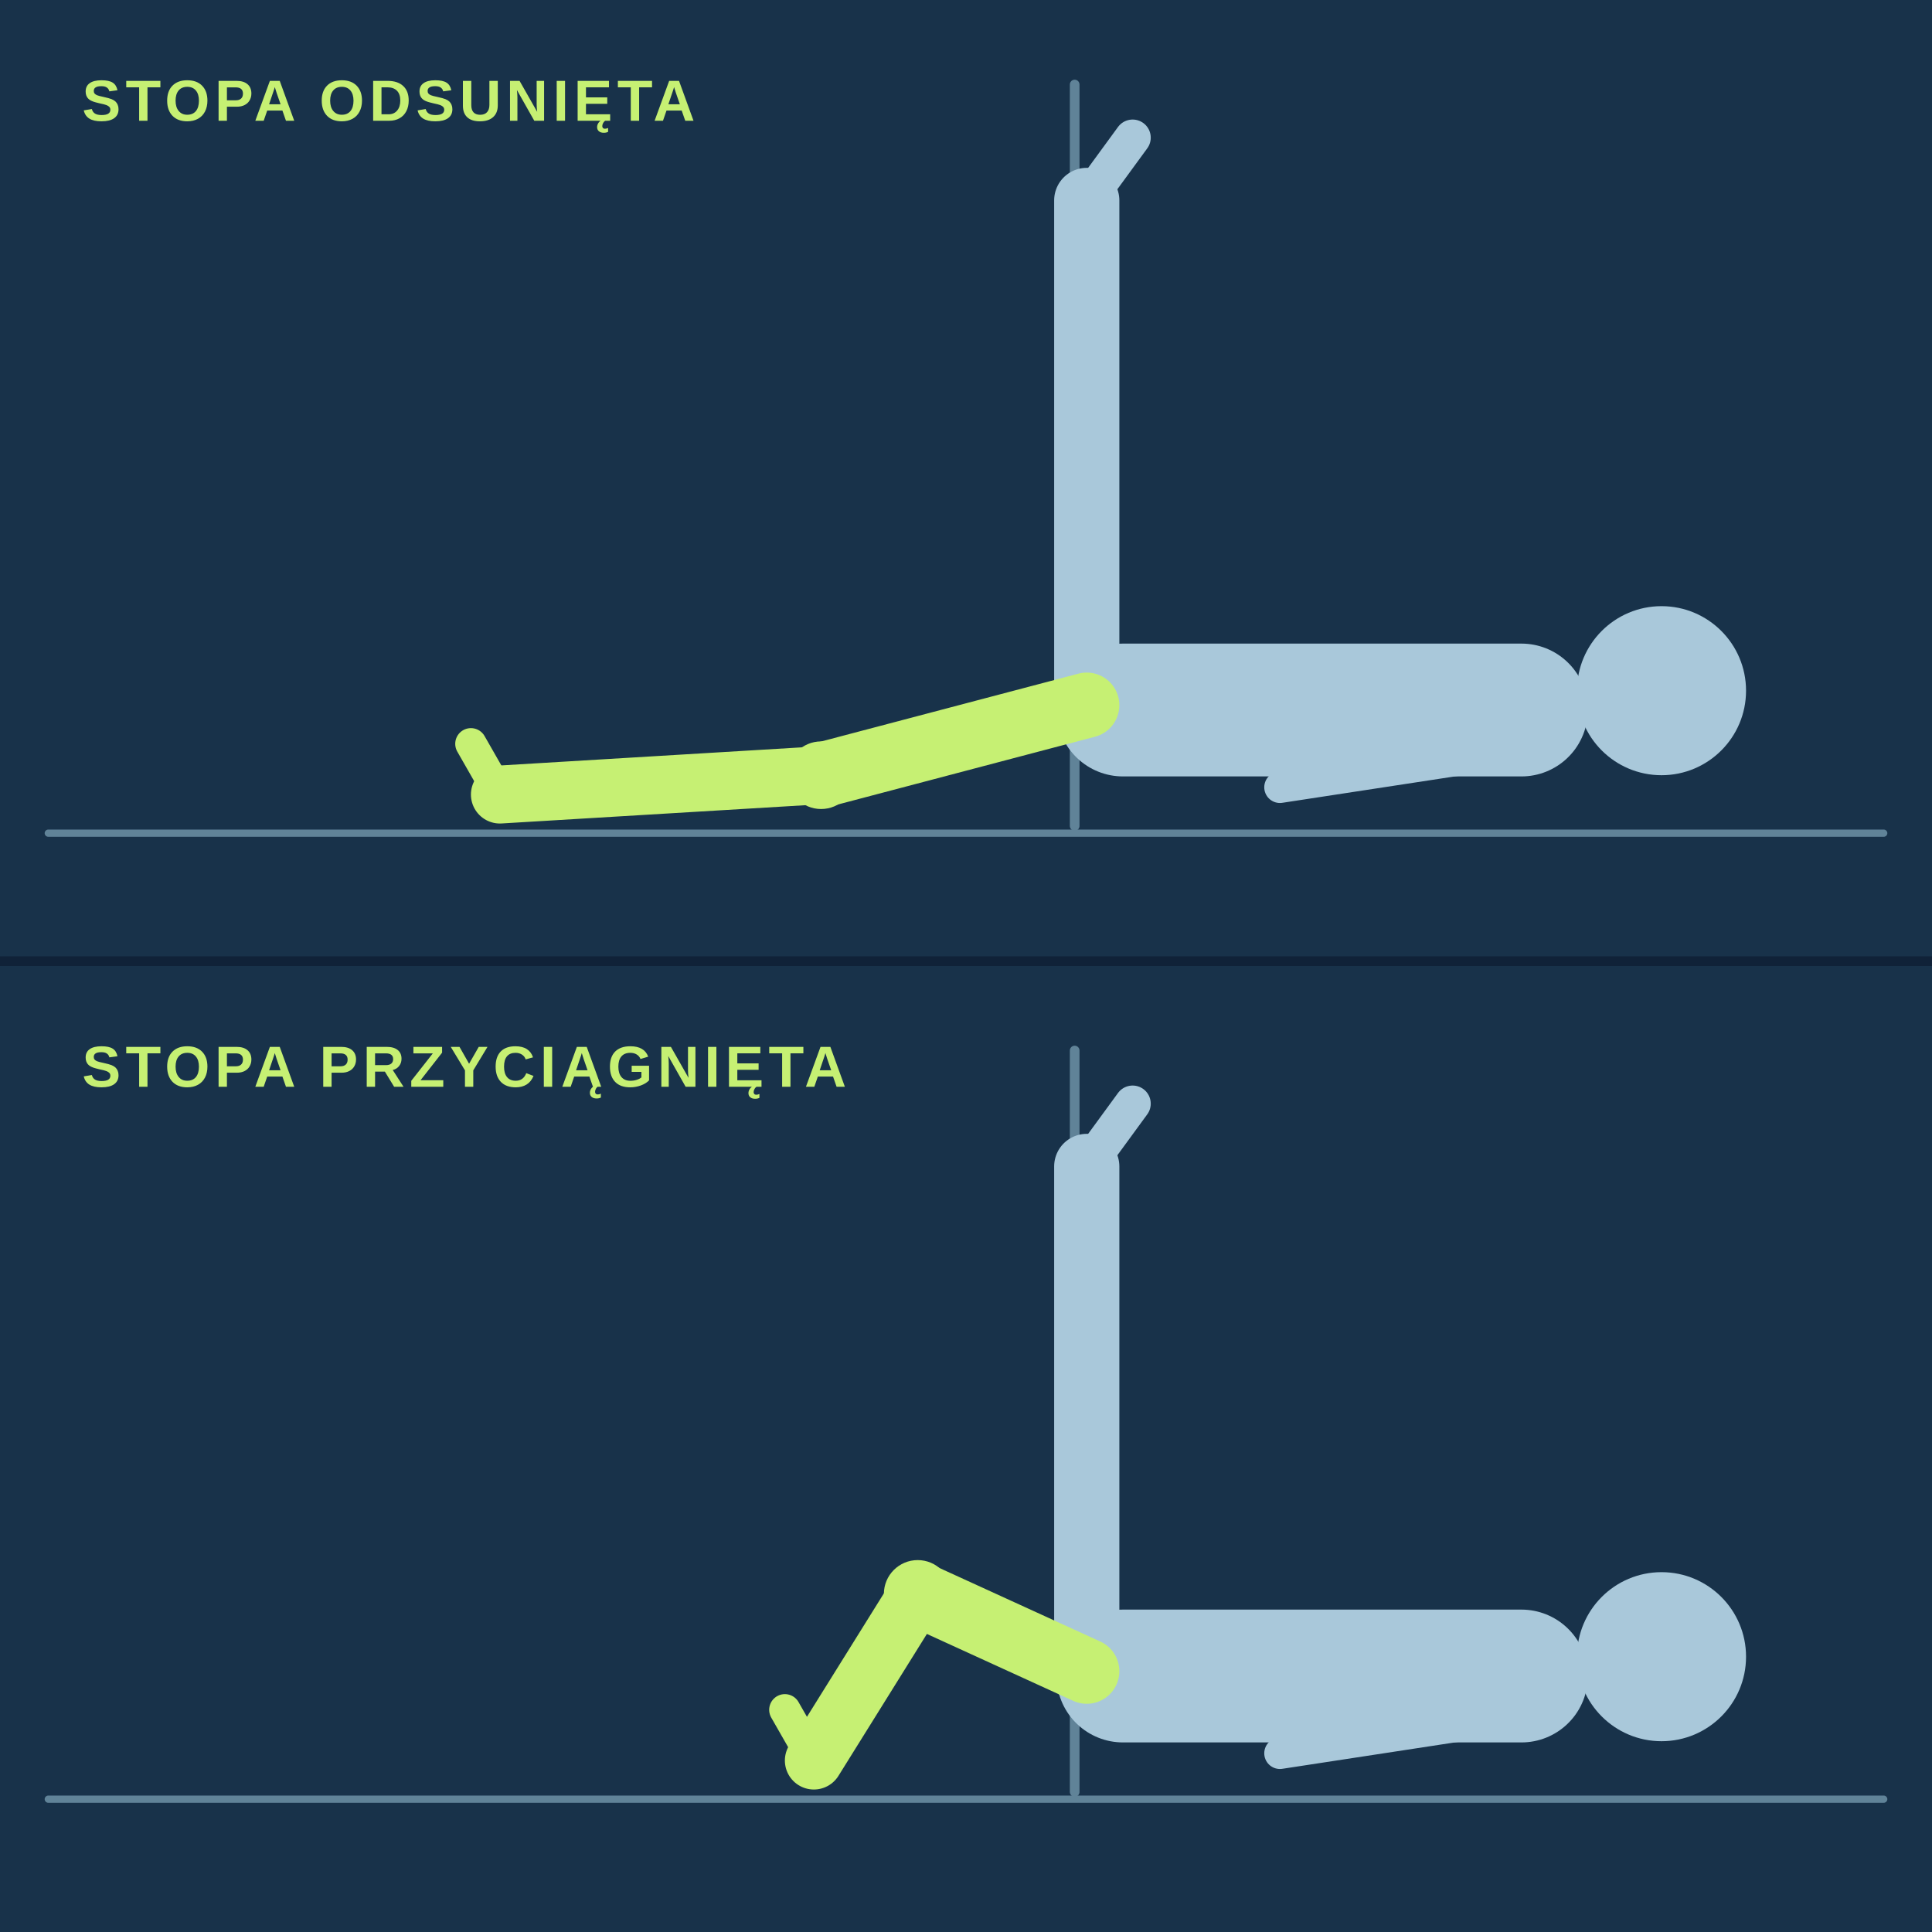
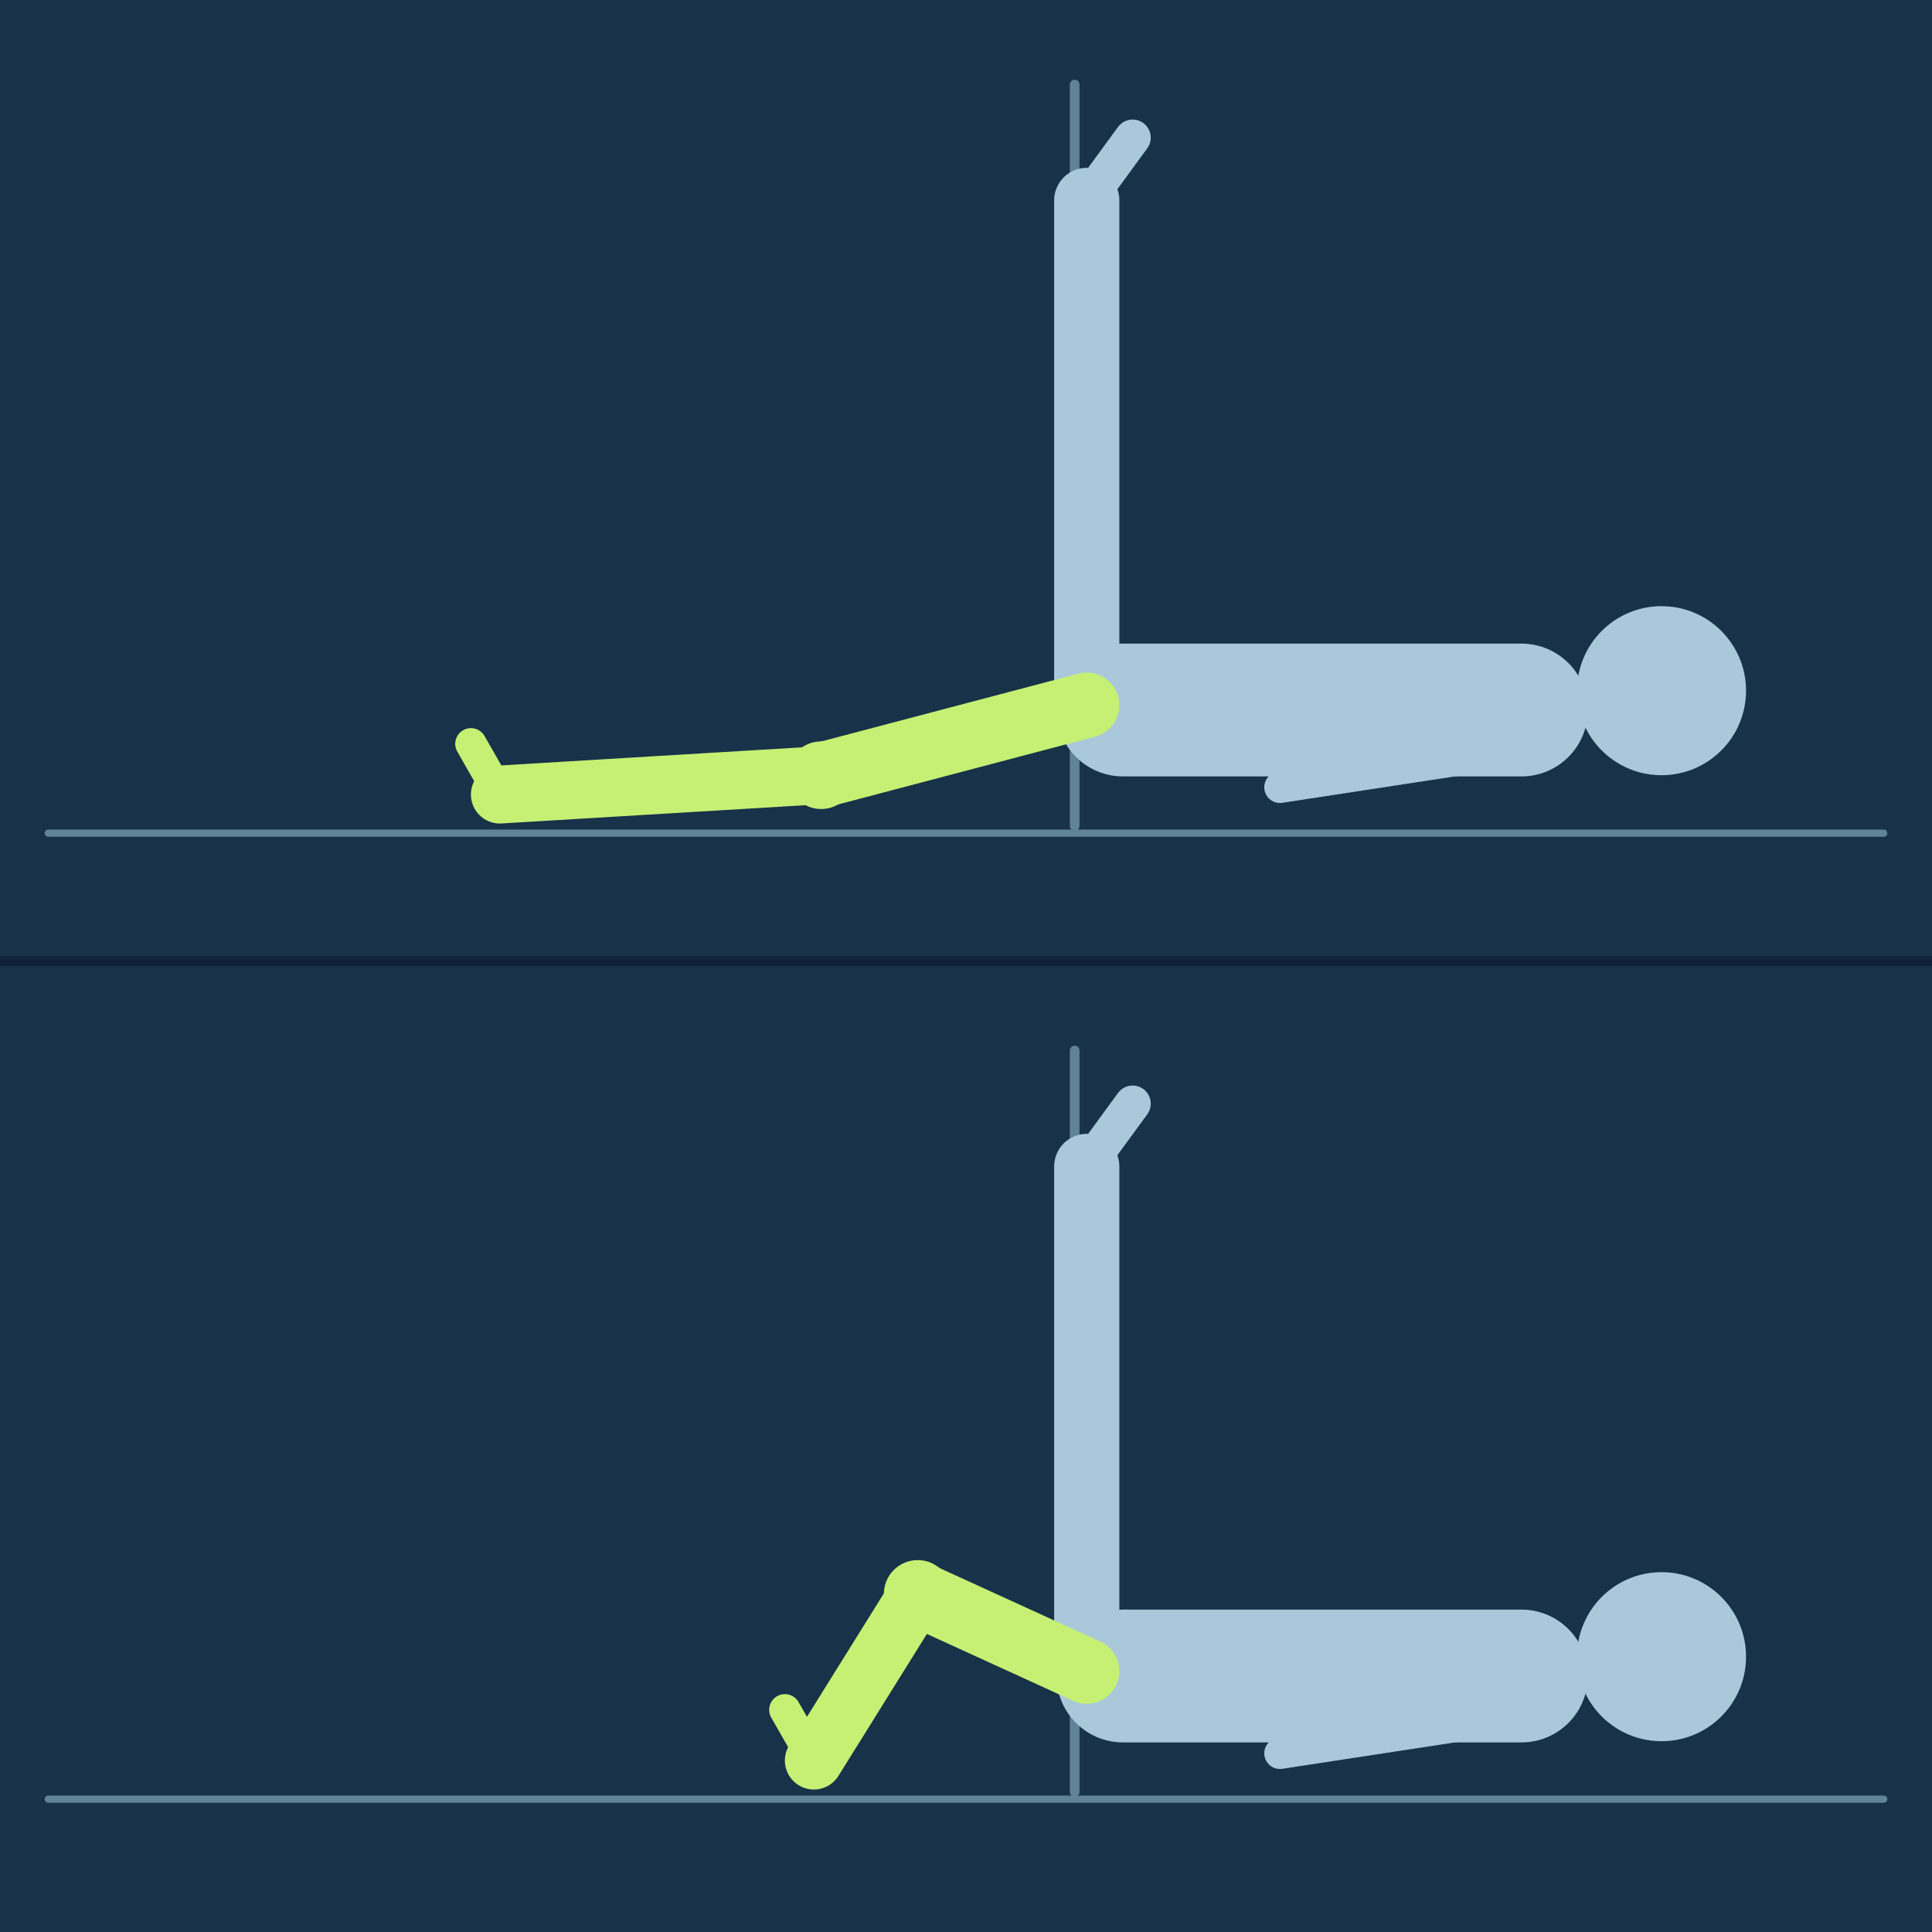
<svg xmlns="http://www.w3.org/2000/svg" viewBox="0 0 800 800" role="img">
  <g transform="translate(0 0)">
    <rect width="800" height="400" fill="#18324a" />
    <line x1="20" y1="345" x2="780" y2="345" stroke="#608398" stroke-width="3" stroke-linecap="round" />
    <line x1="445" y1="35" x2="445" y2="342" stroke="#608398" stroke-width="4" stroke-linecap="round" />
    <line x1="465" y1="294" x2="630" y2="294" stroke="#a9c8da" stroke-width="55" stroke-linecap="round" />
    <circle cx="688" cy="286" r="35" fill="#a9c8da" />
    <line x1="615" y1="313" x2="530" y2="326" stroke="#a9c8da" stroke-width="13" stroke-linecap="round" />
    <line x1="450" y1="292" x2="450" y2="83" stroke="#a9c8da" stroke-width="27" stroke-linecap="round" />
    <line x1="450" y1="83" x2="469" y2="57" stroke="#a9c8da" stroke-width="15" stroke-linecap="round" />
    <circle cx="450" cy="292" r="15" fill="#a9c8da" />
    <line x1="450" y1="292" x2="340" y2="321" stroke="#c6f073" stroke-width="27" stroke-linecap="round" />
    <circle cx="340" cy="321" r="14" fill="#c6f073" />
    <line x1="340" y1="321" x2="207" y2="329" stroke="#c6f073" stroke-width="24" stroke-linecap="round" />
    <line x1="207" y1="329" x2="195" y2="308" stroke="#c6f073" stroke-width="13" stroke-linecap="round" />
-     <text x="34" y="50" fill="#c6f073" font-family="Arial,sans-serif" font-weight="700" font-size="24" letter-spacing="2">STOPA ODSUNIĘTA</text>
  </g>
  <rect y="396" width="800" height="8" fill="#102238" />
  <g transform="translate(0 400)">
    <rect width="800" height="400" fill="#18324a" />
    <line x1="20" y1="345" x2="780" y2="345" stroke="#608398" stroke-width="3" stroke-linecap="round" />
    <line x1="445" y1="35" x2="445" y2="342" stroke="#608398" stroke-width="4" stroke-linecap="round" />
    <line x1="465" y1="294" x2="630" y2="294" stroke="#a9c8da" stroke-width="55" stroke-linecap="round" />
    <circle cx="688" cy="286" r="35" fill="#a9c8da" />
    <line x1="615" y1="313" x2="530" y2="326" stroke="#a9c8da" stroke-width="13" stroke-linecap="round" />
    <line x1="450" y1="292" x2="450" y2="83" stroke="#a9c8da" stroke-width="27" stroke-linecap="round" />
    <line x1="450" y1="83" x2="469" y2="57" stroke="#a9c8da" stroke-width="15" stroke-linecap="round" />
    <circle cx="450" cy="292" r="15" fill="#a9c8da" />
    <line x1="450" y1="292" x2="380" y2="260" stroke="#c6f073" stroke-width="27" stroke-linecap="round" />
    <circle cx="380" cy="260" r="14" fill="#c6f073" />
    <line x1="380" y1="260" x2="337" y2="329" stroke="#c6f073" stroke-width="24" stroke-linecap="round" />
    <line x1="337" y1="329" x2="325" y2="308" stroke="#c6f073" stroke-width="13" stroke-linecap="round" />
-     <text x="34" y="50" fill="#c6f073" font-family="Arial,sans-serif" font-weight="700" font-size="24" letter-spacing="2">STOPA PRZYCIĄGNIĘTA</text>
  </g>
</svg>
